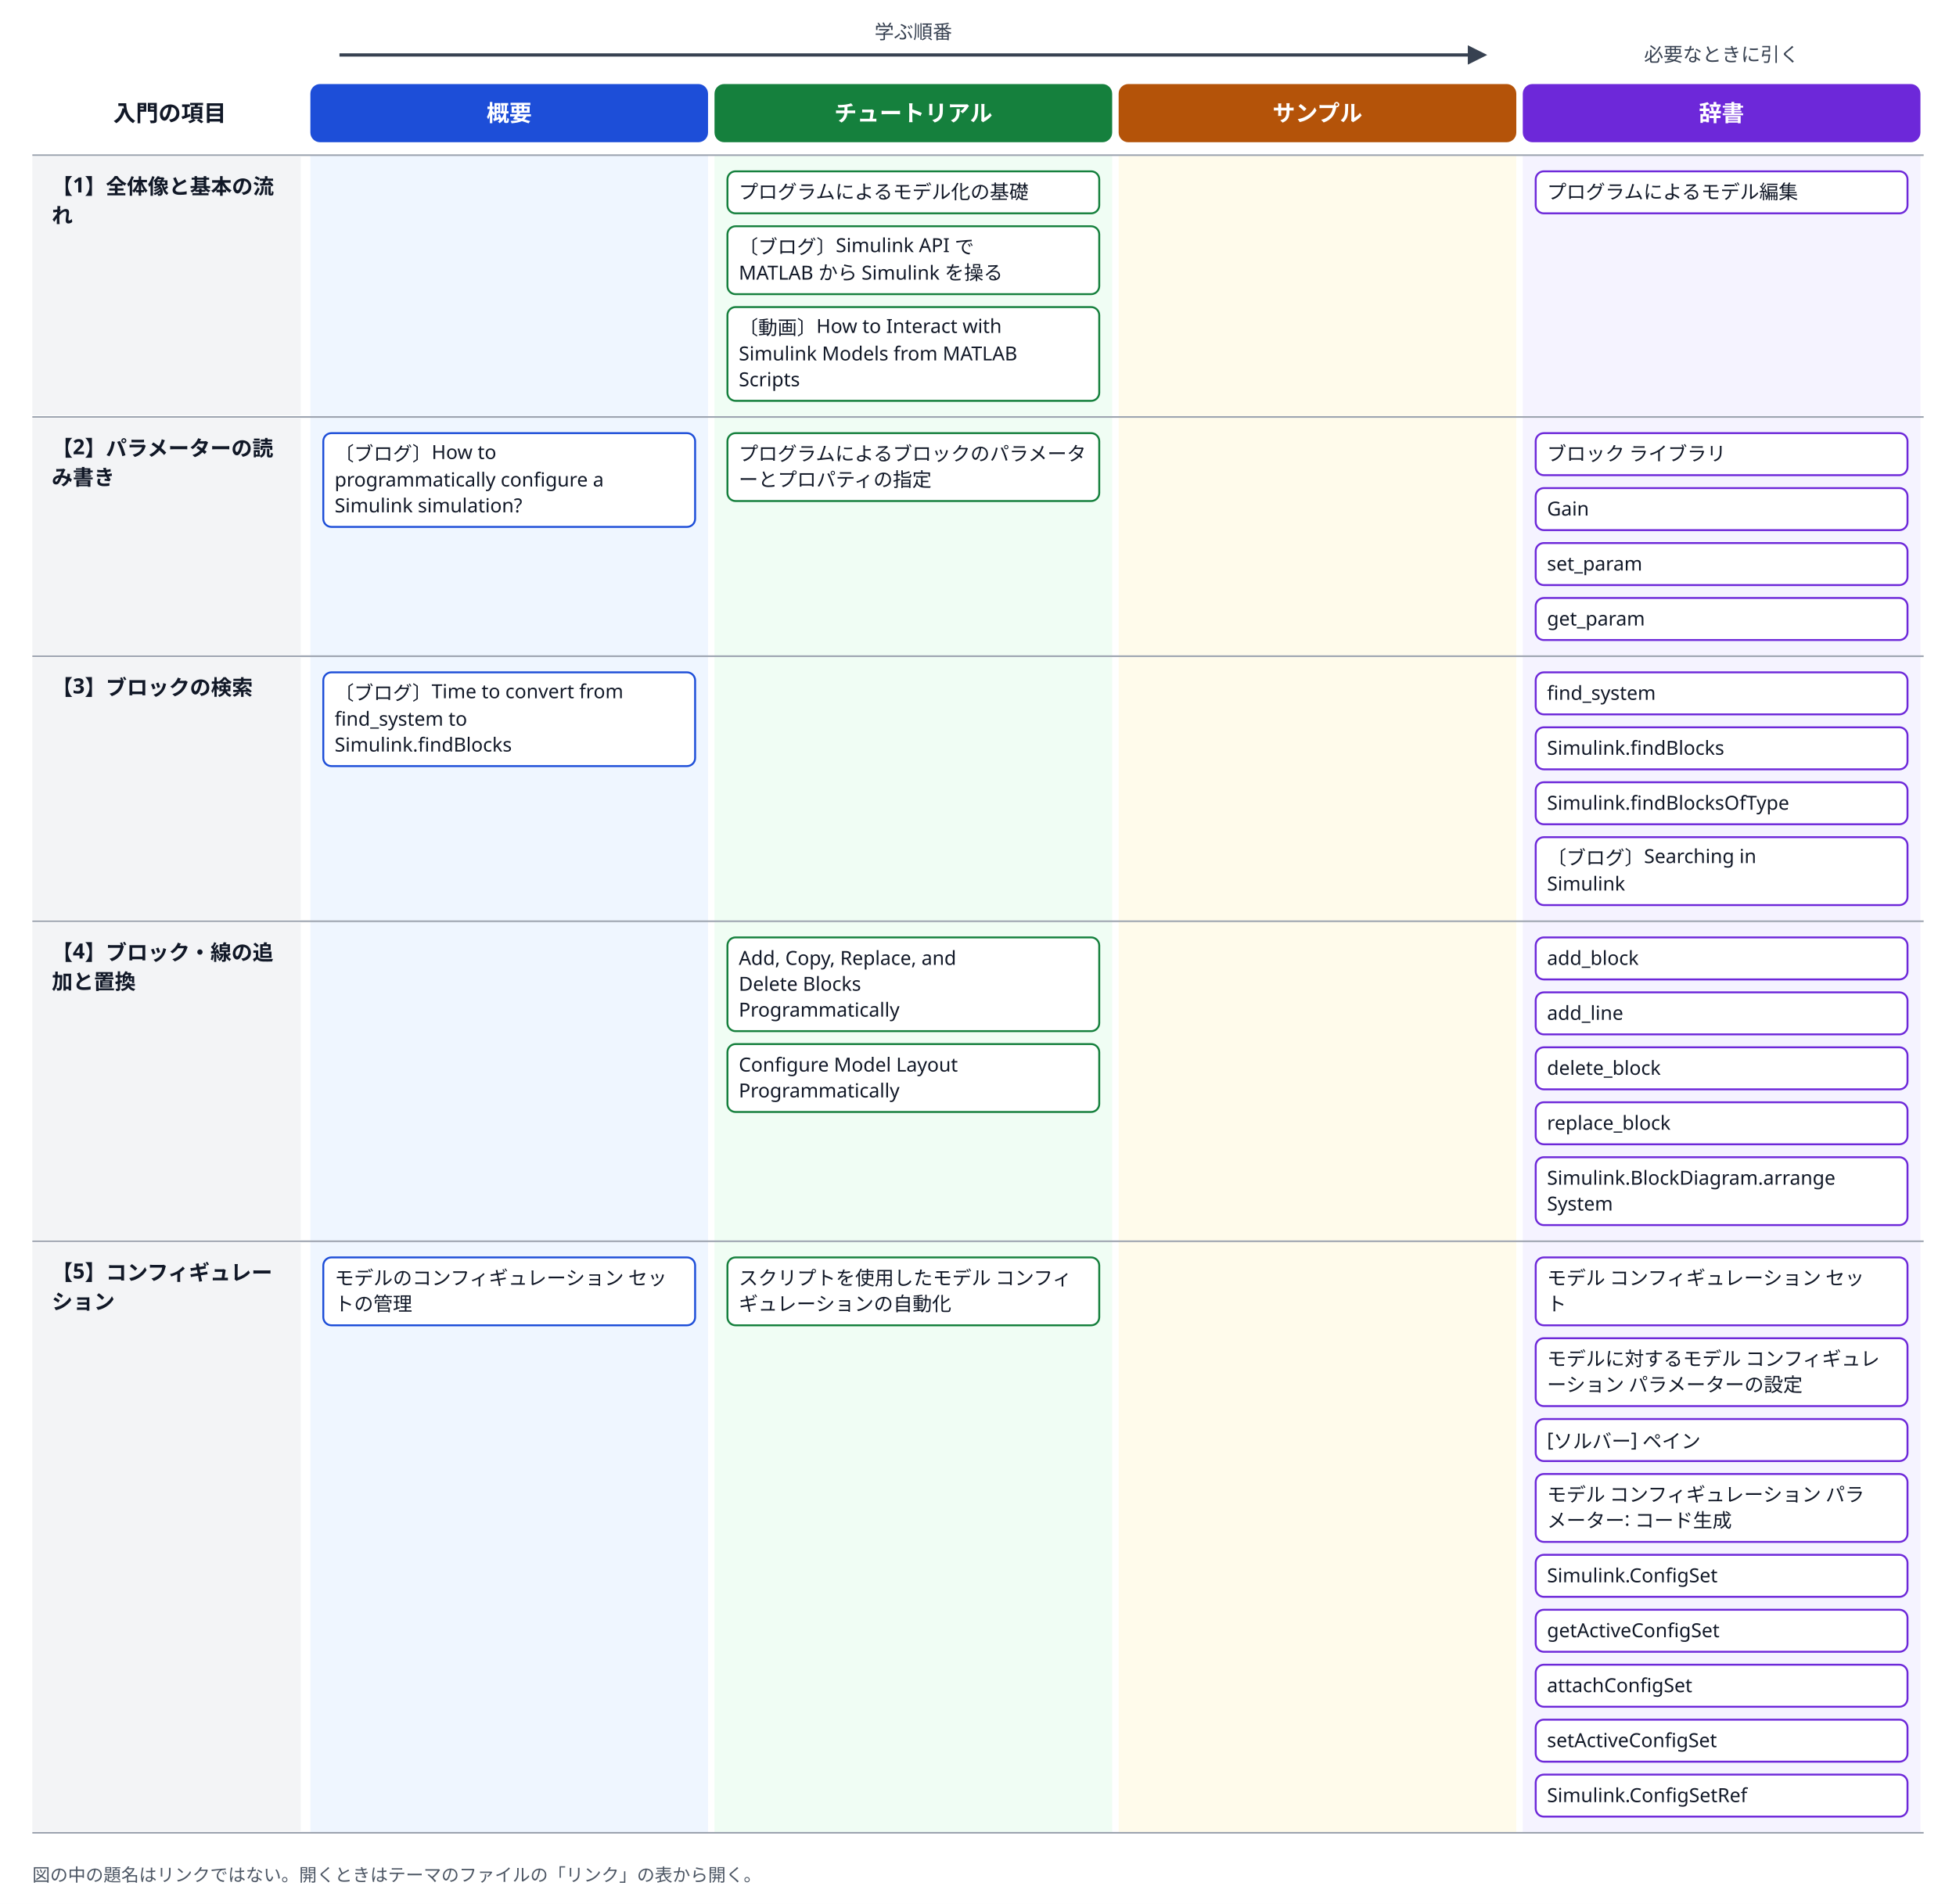
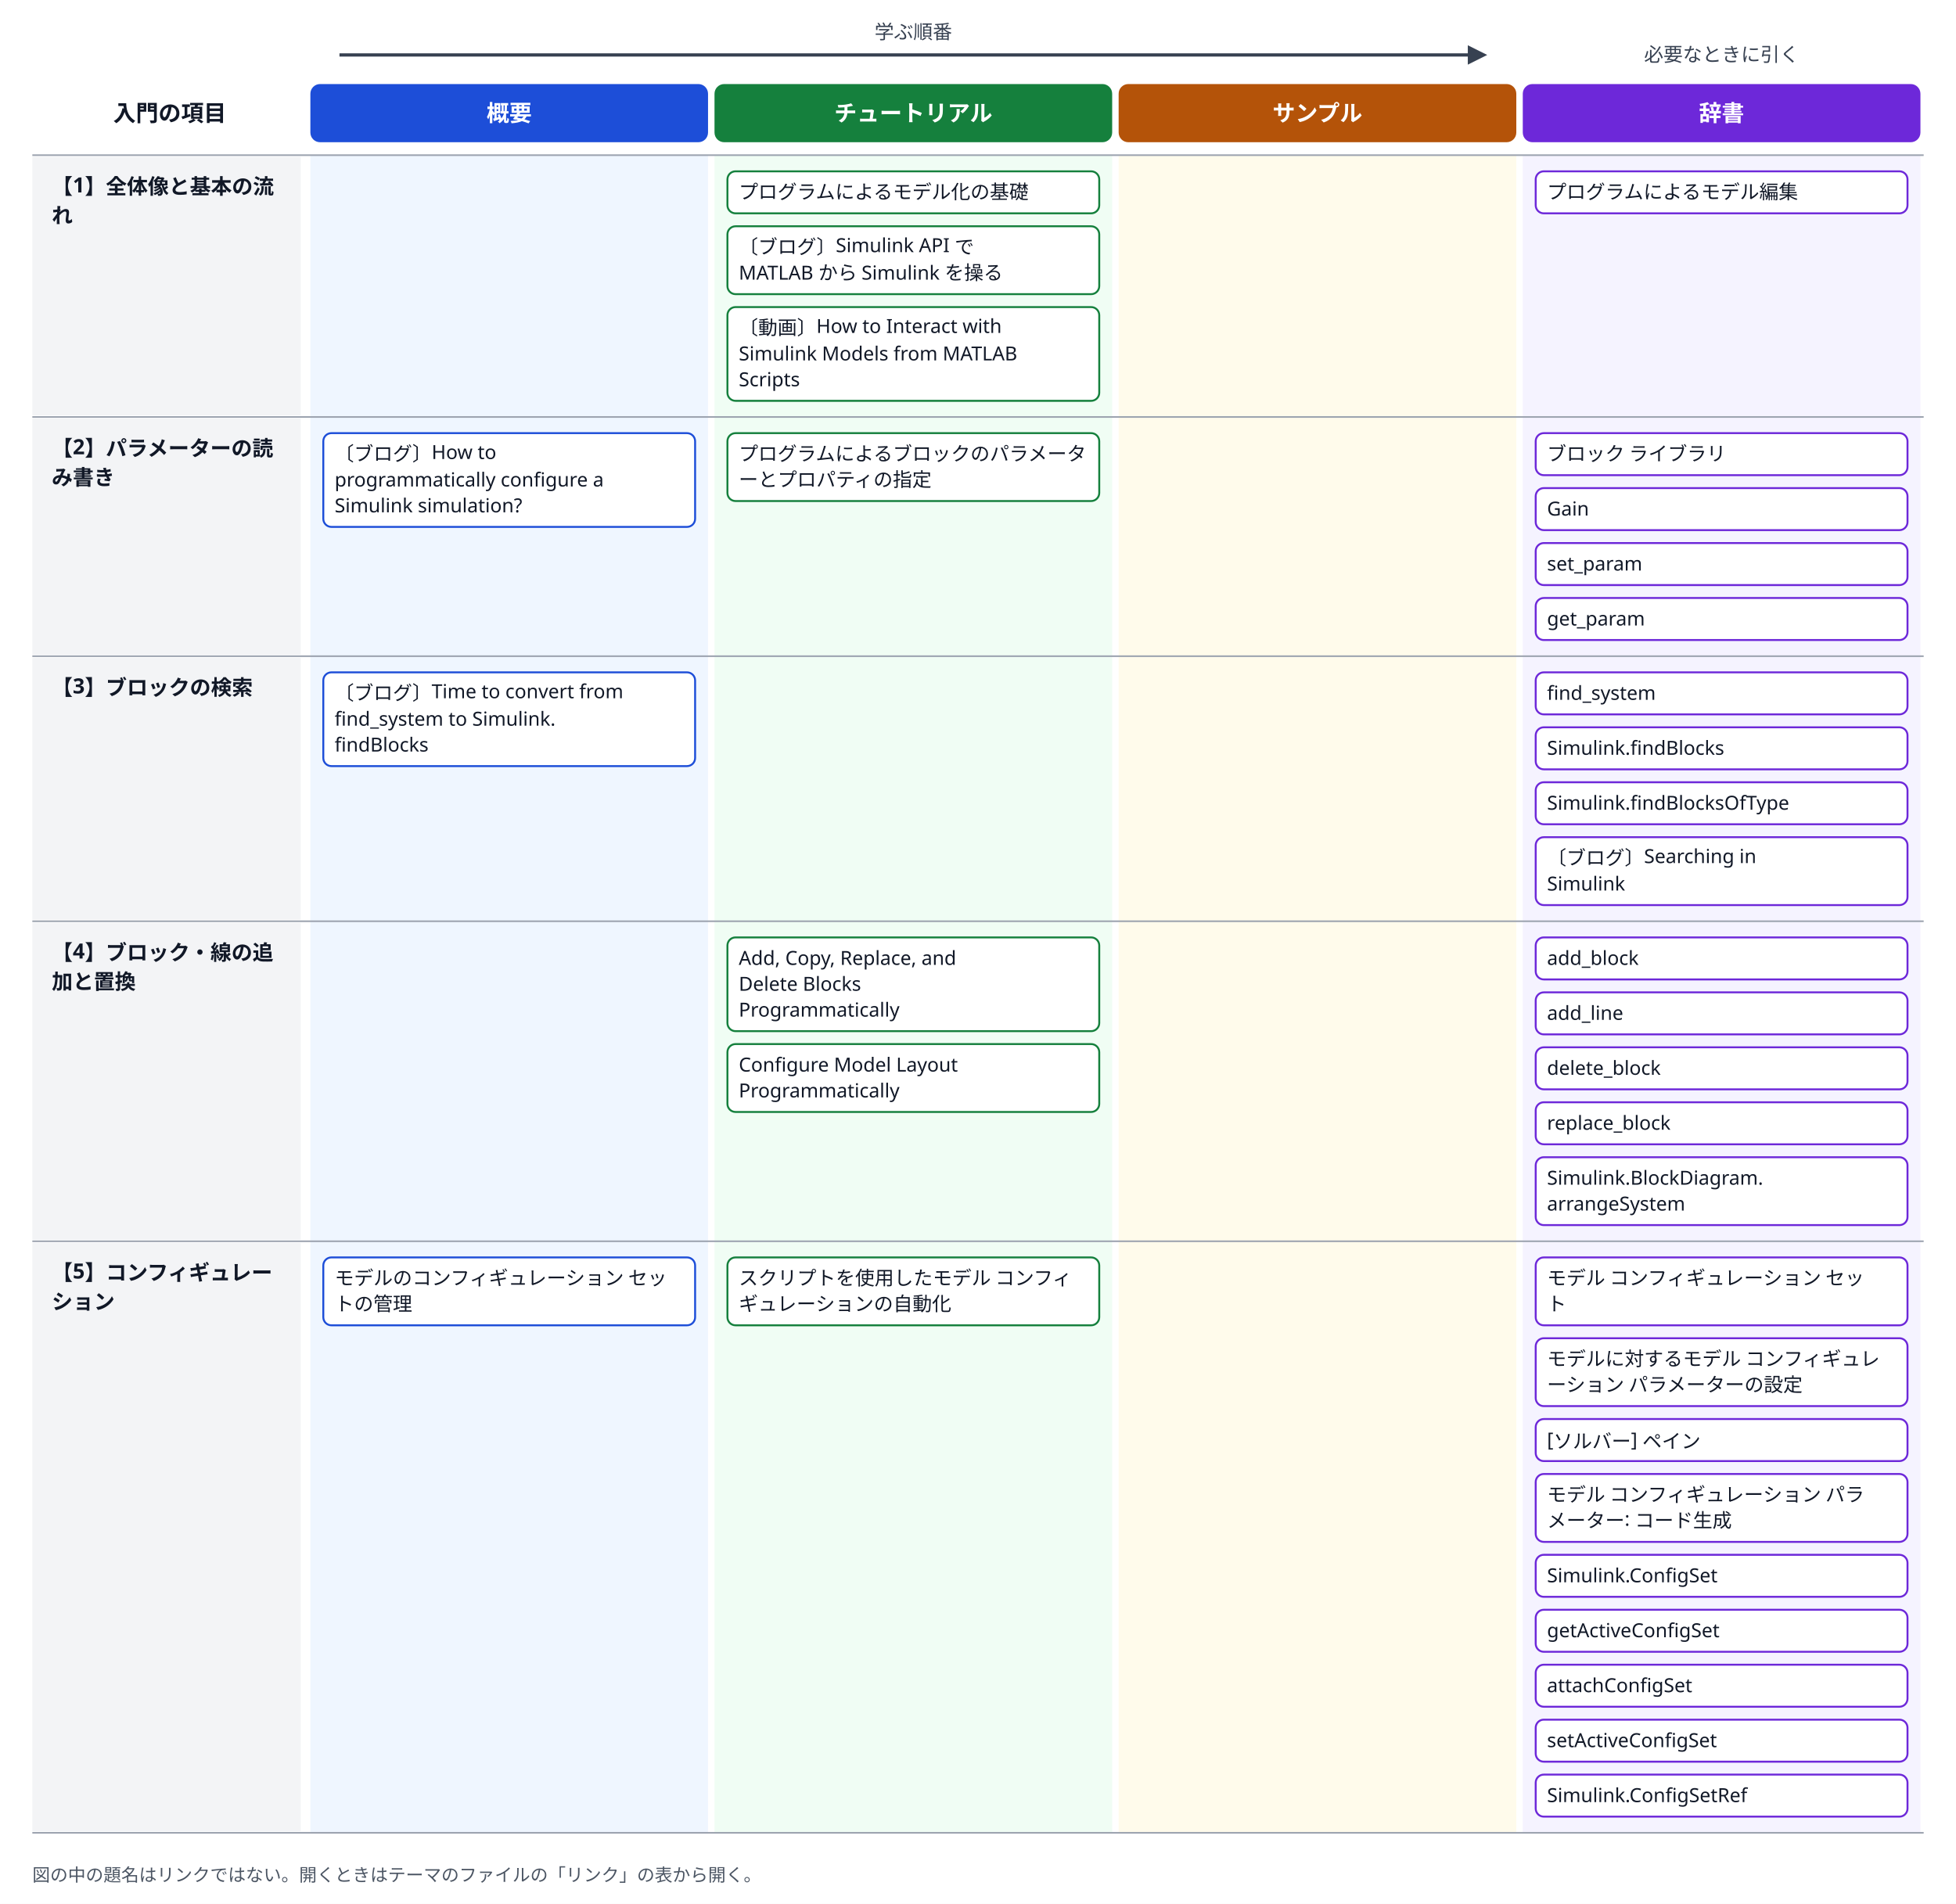
<svg xmlns="http://www.w3.org/2000/svg" viewBox="0 0 1210 1178" width="1210" height="1178" font-family="'Noto Sans JP','Hiragino Sans','Yu Gothic','Meiryo',sans-serif">
  <rect x="0" y="0" width="1210" height="1178" fill="#ffffff" />
  <rect x="192" y="96" width="246" height="1038" fill="#eff6ff" />
  <rect x="192" y="52" width="246" height="36" rx="6" fill="#1d4ed8" />
  <rect x="442" y="96" width="246" height="1038" fill="#f0fdf4" />
  <rect x="442" y="52" width="246" height="36" rx="6" fill="#15803d" />
  <rect x="692" y="96" width="246" height="1038" fill="#fffbeb" />
  <rect x="692" y="52" width="246" height="36" rx="6" fill="#b45309" />
  <rect x="942" y="96" width="246" height="1038" fill="#f5f3ff" />
  <rect x="942" y="52" width="246" height="36" rx="6" fill="#6d28d9" />
  <line x1="210" y1="34" x2="910" y2="34" stroke="#374151" stroke-width="2" />
  <polygon points="920,34 908,28 908,40" fill="#374151" />
  <line x1="20" y1="96" x2="1190" y2="96" stroke="#9ca3af" stroke-width="1" />
  <rect x="20" y="97" width="166" height="160" fill="#f3f4f6" />
  <line x1="20" y1="258" x2="1190" y2="258" stroke="#9ca3af" stroke-width="1" />
  <rect x="20" y="259" width="166" height="146" fill="#f3f4f6" />
  <line x1="20" y1="406" x2="1190" y2="406" stroke="#9ca3af" stroke-width="1" />
  <rect x="20" y="407" width="166" height="162" fill="#f3f4f6" />
  <line x1="20" y1="570" x2="1190" y2="570" stroke="#9ca3af" stroke-width="1" />
  <rect x="20" y="571" width="166" height="196" fill="#f3f4f6" />
  <line x1="20" y1="768" x2="1190" y2="768" stroke="#9ca3af" stroke-width="1" />
  <rect x="20" y="769" width="166" height="364" fill="#f3f4f6" />
  <line x1="20" y1="1134" x2="1190" y2="1134" stroke="#9ca3af" stroke-width="1" />
  <rect x="450" y="106" width="230" height="26" rx="5" fill="#ffffff" stroke="#15803d" stroke-width="1.2" />
  <rect x="450" y="140" width="230" height="42" rx="5" fill="#ffffff" stroke="#15803d" stroke-width="1.2" />
  <rect x="450" y="190" width="230" height="58" rx="5" fill="#ffffff" stroke="#15803d" stroke-width="1.2" />
  <rect x="950" y="106" width="230" height="26" rx="5" fill="#ffffff" stroke="#6d28d9" stroke-width="1.2" />
  <rect x="200" y="268" width="230" height="58" rx="5" fill="#ffffff" stroke="#1d4ed8" stroke-width="1.2" />
  <rect x="450" y="268" width="230" height="42" rx="5" fill="#ffffff" stroke="#15803d" stroke-width="1.2" />
  <rect x="950" y="268" width="230" height="26" rx="5" fill="#ffffff" stroke="#6d28d9" stroke-width="1.2" />
  <rect x="950" y="302" width="230" height="26" rx="5" fill="#ffffff" stroke="#6d28d9" stroke-width="1.2" />
  <rect x="950" y="336" width="230" height="26" rx="5" fill="#ffffff" stroke="#6d28d9" stroke-width="1.2" />
  <rect x="950" y="370" width="230" height="26" rx="5" fill="#ffffff" stroke="#6d28d9" stroke-width="1.2" />
  <rect x="200" y="416" width="230" height="58" rx="5" fill="#ffffff" stroke="#1d4ed8" stroke-width="1.2" />
  <rect x="950" y="416" width="230" height="26" rx="5" fill="#ffffff" stroke="#6d28d9" stroke-width="1.2" />
  <rect x="950" y="450" width="230" height="26" rx="5" fill="#ffffff" stroke="#6d28d9" stroke-width="1.2" />
  <rect x="950" y="484" width="230" height="26" rx="5" fill="#ffffff" stroke="#6d28d9" stroke-width="1.2" />
  <rect x="950" y="518" width="230" height="42" rx="5" fill="#ffffff" stroke="#6d28d9" stroke-width="1.2" />
  <rect x="450" y="580" width="230" height="58" rx="5" fill="#ffffff" stroke="#15803d" stroke-width="1.2" />
  <rect x="450" y="646" width="230" height="42" rx="5" fill="#ffffff" stroke="#15803d" stroke-width="1.2" />
  <rect x="950" y="580" width="230" height="26" rx="5" fill="#ffffff" stroke="#6d28d9" stroke-width="1.2" />
  <rect x="950" y="614" width="230" height="26" rx="5" fill="#ffffff" stroke="#6d28d9" stroke-width="1.2" />
  <rect x="950" y="648" width="230" height="26" rx="5" fill="#ffffff" stroke="#6d28d9" stroke-width="1.2" />
  <rect x="950" y="682" width="230" height="26" rx="5" fill="#ffffff" stroke="#6d28d9" stroke-width="1.2" />
  <rect x="950" y="716" width="230" height="42" rx="5" fill="#ffffff" stroke="#6d28d9" stroke-width="1.2" />
  <rect x="200" y="778" width="230" height="42" rx="5" fill="#ffffff" stroke="#1d4ed8" stroke-width="1.2" />
  <rect x="450" y="778" width="230" height="42" rx="5" fill="#ffffff" stroke="#15803d" stroke-width="1.2" />
  <rect x="950" y="778" width="230" height="42" rx="5" fill="#ffffff" stroke="#6d28d9" stroke-width="1.2" />
  <rect x="950" y="828" width="230" height="42" rx="5" fill="#ffffff" stroke="#6d28d9" stroke-width="1.2" />
  <rect x="950" y="878" width="230" height="26" rx="5" fill="#ffffff" stroke="#6d28d9" stroke-width="1.2" />
  <rect x="950" y="912" width="230" height="42" rx="5" fill="#ffffff" stroke="#6d28d9" stroke-width="1.2" />
  <rect x="950" y="962" width="230" height="26" rx="5" fill="#ffffff" stroke="#6d28d9" stroke-width="1.2" />
  <rect x="950" y="996" width="230" height="26" rx="5" fill="#ffffff" stroke="#6d28d9" stroke-width="1.2" />
  <rect x="950" y="1030" width="230" height="26" rx="5" fill="#ffffff" stroke="#6d28d9" stroke-width="1.2" />
  <rect x="950" y="1064" width="230" height="26" rx="5" fill="#ffffff" stroke="#6d28d9" stroke-width="1.2" />
  <rect x="950" y="1098" width="230" height="26" rx="5" fill="#ffffff" stroke="#6d28d9" stroke-width="1.2" />
  <text x="315.0" y="75.0" font-size="14" fill="#ffffff" text-anchor="middle" font-weight="bold">概要</text>
  <text x="565.0" y="75.0" font-size="14" fill="#ffffff" text-anchor="middle" font-weight="bold">チュートリアル</text>
  <text x="815.0" y="75.0" font-size="14" fill="#ffffff" text-anchor="middle" font-weight="bold">サンプル</text>
  <text x="1065.0" y="75.0" font-size="14" fill="#ffffff" text-anchor="middle" font-weight="bold">辞書</text>
  <text x="565.0" y="24.0" font-size="12" fill="#374151" text-anchor="middle" font-weight="normal">学ぶ順番</text>
  <text x="1065.0" y="38.0" font-size="12" fill="#374151" text-anchor="middle" font-weight="normal">必要なときに引く</text>
  <text x="105.0" y="75.0" font-size="14" fill="#111827" text-anchor="middle" font-weight="bold">入門の項目</text>
  <text x="32.0" y="120.0" font-size="13" fill="#111827" text-anchor="start" font-weight="bold">【1】全体像と基本の流</text>
  <text x="32.0" y="138.0" font-size="13" fill="#111827" text-anchor="start" font-weight="bold">れ</text>
  <text x="32.0" y="282.0" font-size="13" fill="#111827" text-anchor="start" font-weight="bold">【2】パラメーターの読</text>
  <text x="32.0" y="300.0" font-size="13" fill="#111827" text-anchor="start" font-weight="bold">み書き</text>
  <text x="32.0" y="430.0" font-size="13" fill="#111827" text-anchor="start" font-weight="bold">【3】ブロックの検索</text>
  <text x="32.0" y="594.0" font-size="13" fill="#111827" text-anchor="start" font-weight="bold">【4】ブロック・線の追</text>
  <text x="32.0" y="612.0" font-size="13" fill="#111827" text-anchor="start" font-weight="bold">加と置換</text>
  <text x="32.0" y="792.0" font-size="13" fill="#111827" text-anchor="start" font-weight="bold">【5】コンフィギュレー</text>
  <text x="32.0" y="810.0" font-size="13" fill="#111827" text-anchor="start" font-weight="bold">ション</text>
  <text x="457.0" y="123.0" font-size="12" fill="#111827" text-anchor="start" font-weight="normal">プログラムによるモデル化の基礎</text>
  <text x="457.0" y="157.0" font-size="12" fill="#111827" text-anchor="start" font-weight="normal">〔ブログ〕Simulink API で</text>
  <text x="457.0" y="173.0" font-size="12" fill="#111827" text-anchor="start" font-weight="normal">MATLAB から Simulink を操る</text>
  <text x="457.0" y="207.0" font-size="12" fill="#111827" text-anchor="start" font-weight="normal">〔動画〕How to Interact with</text>
  <text x="457.0" y="223.0" font-size="12" fill="#111827" text-anchor="start" font-weight="normal">Simulink Models from MATLAB</text>
  <text x="457.0" y="239.0" font-size="12" fill="#111827" text-anchor="start" font-weight="normal">Scripts</text>
  <text x="957.0" y="123.0" font-size="12" fill="#111827" text-anchor="start" font-weight="normal">プログラムによるモデル編集</text>
  <text x="207.0" y="285.0" font-size="12" fill="#111827" text-anchor="start" font-weight="normal">〔ブログ〕How to</text>
  <text x="207.0" y="301.0" font-size="12" fill="#111827" text-anchor="start" font-weight="normal">programmatically configure a</text>
  <text x="207.0" y="317.0" font-size="12" fill="#111827" text-anchor="start" font-weight="normal">Simulink simulation?</text>
  <text x="457.0" y="285.0" font-size="12" fill="#111827" text-anchor="start" font-weight="normal">プログラムによるブロックのパラメータ</text>
  <text x="457.0" y="301.0" font-size="12" fill="#111827" text-anchor="start" font-weight="normal">ーとプロパティの指定</text>
  <text x="957.0" y="285.0" font-size="12" fill="#111827" text-anchor="start" font-weight="normal">ブロック ライブラリ</text>
  <text x="957.0" y="319.0" font-size="12" fill="#111827" text-anchor="start" font-weight="normal">Gain</text>
  <text x="957.0" y="353.0" font-size="12" fill="#111827" text-anchor="start" font-weight="normal">set_param</text>
  <text x="957.0" y="387.0" font-size="12" fill="#111827" text-anchor="start" font-weight="normal">get_param</text>
  <text x="207.0" y="433.0" font-size="12" fill="#111827" text-anchor="start" font-weight="normal">〔ブログ〕Time to convert from</text>
-   <text x="207.0" y="449.0" font-size="12" fill="#111827" text-anchor="start" font-weight="normal">find_system to</text>
-   <text x="207.0" y="465.0" font-size="12" fill="#111827" text-anchor="start" font-weight="normal">Simulink.findBlocks</text>
+   <text x="207.0" y="449.0" font-size="12" fill="#111827" text-anchor="start" font-weight="normal">find_system to Simulink.</text>
+   <text x="207.0" y="465.0" font-size="12" fill="#111827" text-anchor="start" font-weight="normal">findBlocks</text>
  <text x="957.0" y="433.0" font-size="12" fill="#111827" text-anchor="start" font-weight="normal">find_system</text>
  <text x="957.0" y="467.0" font-size="12" fill="#111827" text-anchor="start" font-weight="normal">Simulink.findBlocks</text>
  <text x="957.0" y="501.0" font-size="12" fill="#111827" text-anchor="start" font-weight="normal">Simulink.findBlocksOfType</text>
  <text x="957.0" y="535.0" font-size="12" fill="#111827" text-anchor="start" font-weight="normal">〔ブログ〕Searching in</text>
  <text x="957.0" y="551.0" font-size="12" fill="#111827" text-anchor="start" font-weight="normal">Simulink</text>
  <text x="457.0" y="597.0" font-size="12" fill="#111827" text-anchor="start" font-weight="normal">Add, Copy, Replace, and</text>
  <text x="457.0" y="613.0" font-size="12" fill="#111827" text-anchor="start" font-weight="normal">Delete Blocks</text>
  <text x="457.0" y="629.0" font-size="12" fill="#111827" text-anchor="start" font-weight="normal">Programmatically</text>
  <text x="457.0" y="663.0" font-size="12" fill="#111827" text-anchor="start" font-weight="normal">Configure Model Layout</text>
  <text x="457.0" y="679.0" font-size="12" fill="#111827" text-anchor="start" font-weight="normal">Programmatically</text>
  <text x="957.0" y="597.0" font-size="12" fill="#111827" text-anchor="start" font-weight="normal">add_block</text>
  <text x="957.0" y="631.0" font-size="12" fill="#111827" text-anchor="start" font-weight="normal">add_line</text>
  <text x="957.0" y="665.0" font-size="12" fill="#111827" text-anchor="start" font-weight="normal">delete_block</text>
  <text x="957.0" y="699.0" font-size="12" fill="#111827" text-anchor="start" font-weight="normal">replace_block</text>
-   <text x="957.0" y="733.0" font-size="12" fill="#111827" text-anchor="start" font-weight="normal">Simulink.BlockDiagram.arrange</text>
-   <text x="957.0" y="749.0" font-size="12" fill="#111827" text-anchor="start" font-weight="normal">System</text>
+   <text x="957.0" y="733.0" font-size="12" fill="#111827" text-anchor="start" font-weight="normal">Simulink.BlockDiagram.</text>
+   <text x="957.0" y="749.0" font-size="12" fill="#111827" text-anchor="start" font-weight="normal">arrangeSystem</text>
  <text x="207.0" y="795.0" font-size="12" fill="#111827" text-anchor="start" font-weight="normal">モデルのコンフィギュレーション セッ</text>
  <text x="207.0" y="811.0" font-size="12" fill="#111827" text-anchor="start" font-weight="normal">トの管理</text>
  <text x="457.0" y="795.0" font-size="12" fill="#111827" text-anchor="start" font-weight="normal">スクリプトを使用したモデル コンフィ</text>
  <text x="457.0" y="811.0" font-size="12" fill="#111827" text-anchor="start" font-weight="normal">ギュレーションの自動化</text>
  <text x="957.0" y="795.0" font-size="12" fill="#111827" text-anchor="start" font-weight="normal">モデル コンフィギュレーション セッ</text>
  <text x="957.0" y="811.0" font-size="12" fill="#111827" text-anchor="start" font-weight="normal">ト</text>
  <text x="957.0" y="845.0" font-size="12" fill="#111827" text-anchor="start" font-weight="normal">モデルに対するモデル コンフィギュレ</text>
  <text x="957.0" y="861.0" font-size="12" fill="#111827" text-anchor="start" font-weight="normal">ーション パラメーターの設定</text>
  <text x="957.0" y="895.0" font-size="12" fill="#111827" text-anchor="start" font-weight="normal">[ソルバー] ペイン</text>
  <text x="957.0" y="929.0" font-size="12" fill="#111827" text-anchor="start" font-weight="normal">モデル コンフィギュレーション パラ</text>
  <text x="957.0" y="945.0" font-size="12" fill="#111827" text-anchor="start" font-weight="normal">メーター: コード生成</text>
  <text x="957.0" y="979.0" font-size="12" fill="#111827" text-anchor="start" font-weight="normal">Simulink.ConfigSet</text>
  <text x="957.0" y="1013.0" font-size="12" fill="#111827" text-anchor="start" font-weight="normal">getActiveConfigSet</text>
  <text x="957.0" y="1047.0" font-size="12" fill="#111827" text-anchor="start" font-weight="normal">attachConfigSet</text>
  <text x="957.0" y="1081.0" font-size="12" fill="#111827" text-anchor="start" font-weight="normal">setActiveConfigSet</text>
  <text x="957.0" y="1115.0" font-size="12" fill="#111827" text-anchor="start" font-weight="normal">Simulink.ConfigSetRef</text>
  <text x="20.0" y="1164.0" font-size="11" fill="#4b5563" text-anchor="start" font-weight="normal">図の中の題名はリンクではない。開くときはテーマのファイルの「リンク」の表から開く。</text>
</svg>
